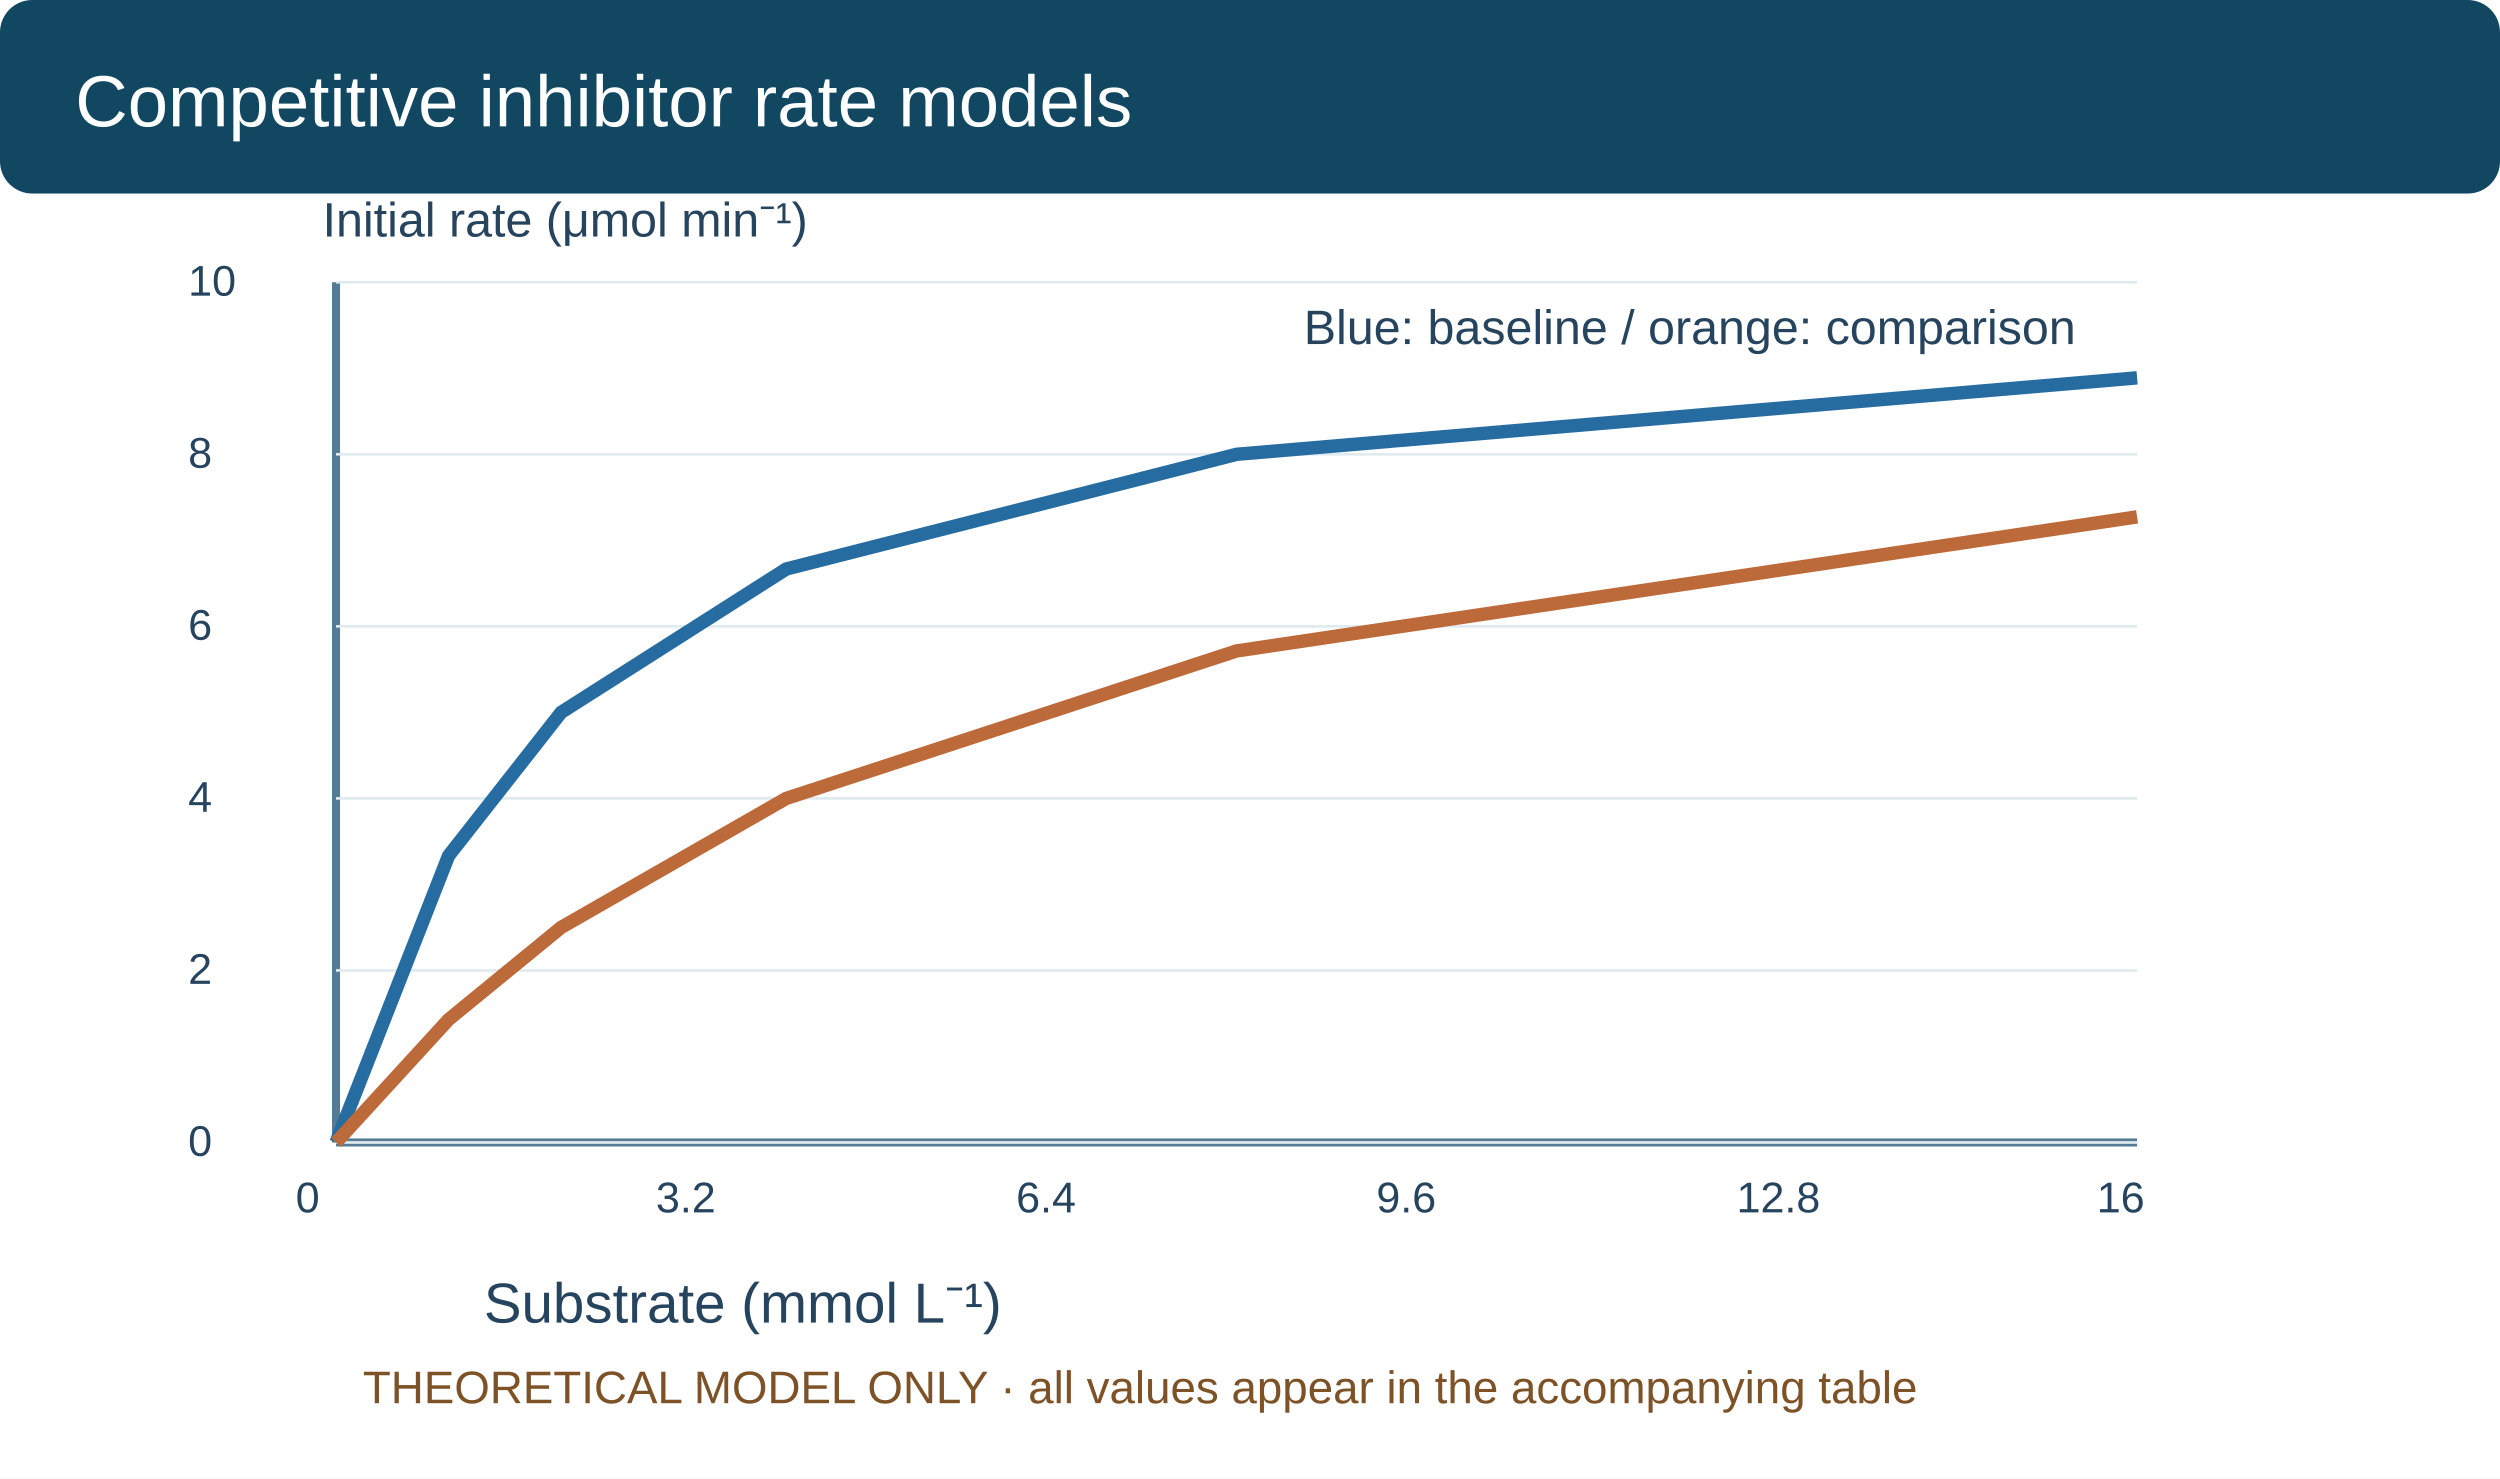
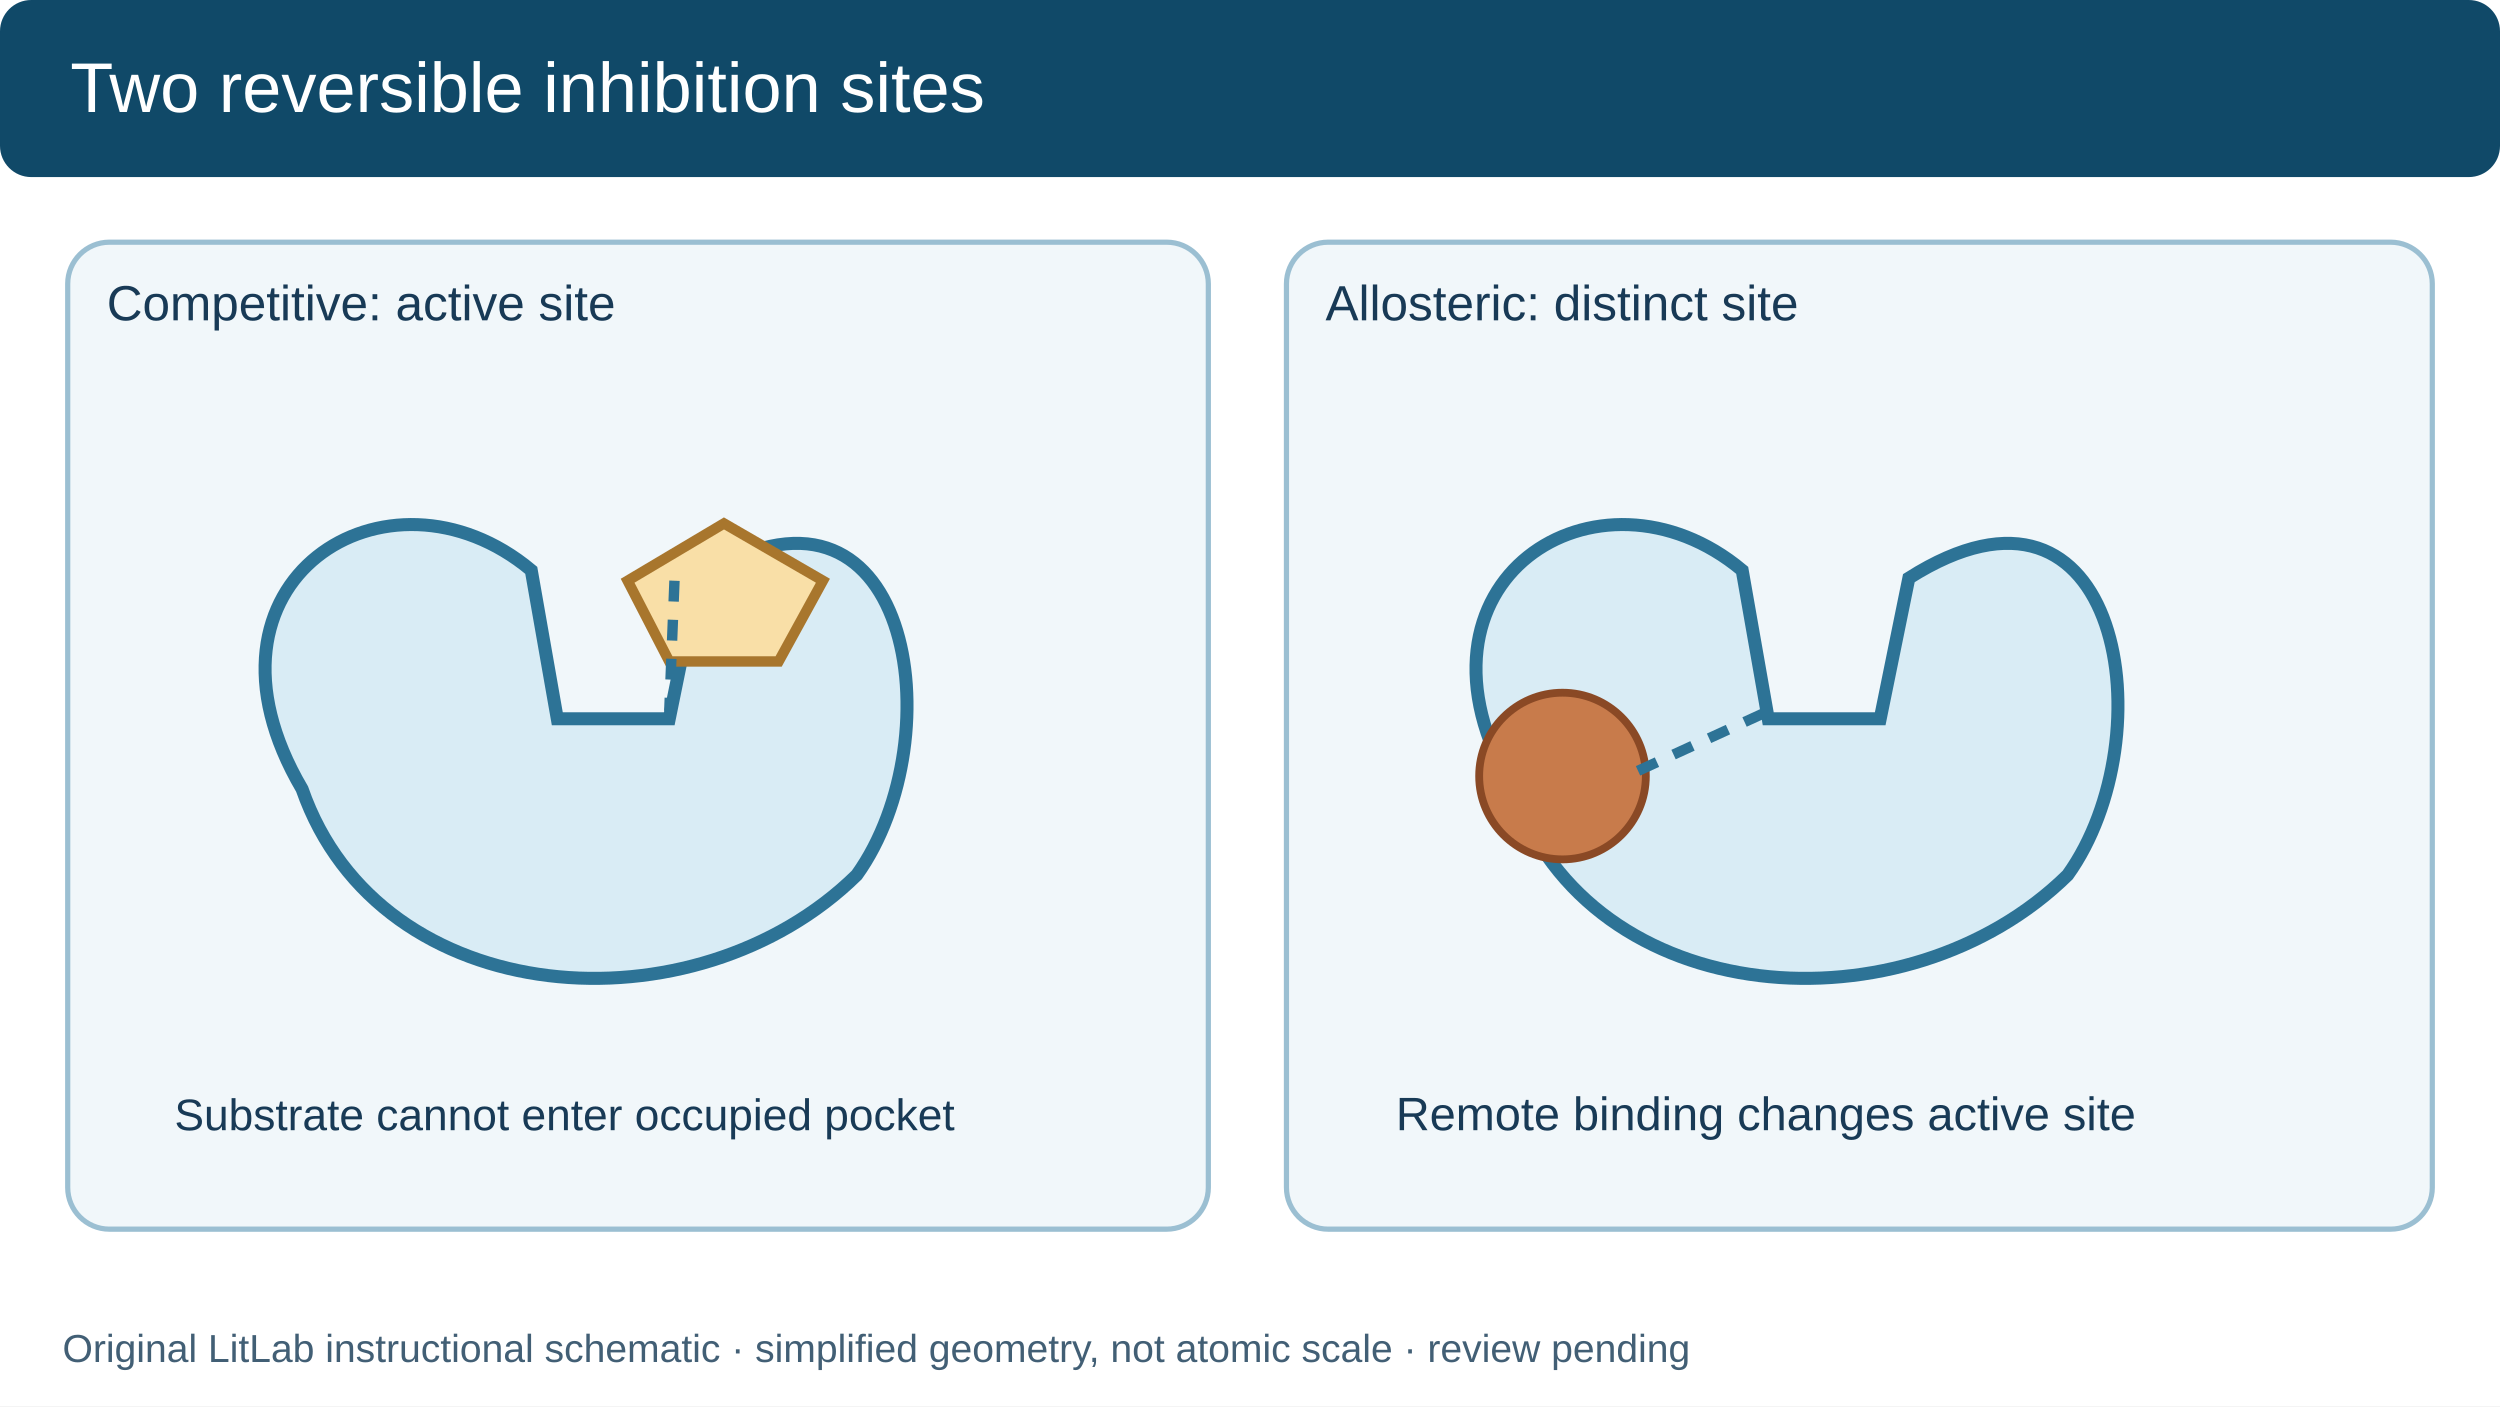
- <svg xmlns="http://www.w3.org/2000/svg" viewBox="0 0 930 550" role="img">
-   <rect width="930" height="550" fill="#fff" />
-   <rect width="930" height="72" rx="12" fill="#114761" />
-   <text x="28" y="47" fill="#fff" font-size="27" font-family="Arial,sans-serif">Competitive inhibitor rate models</text>
-   <line x1="125" y1="105" x2="125" y2="425" stroke="#557b94" stroke-width="3" />
-   <line x1="125" y1="425" x2="795" y2="425" stroke="#557b94" stroke-width="3" />
-   <line x1="125" y1="425" x2="795" y2="425" stroke="#dfebef" stroke-width="1" />
-   <text x="70" y="430" fill="#27445f" font-size="16" font-family="Arial,sans-serif">0</text>
-   <line x1="125" y1="361" x2="795" y2="361" stroke="#dfebef" stroke-width="1" />
-   <text x="70" y="366" fill="#27445f" font-size="16" font-family="Arial,sans-serif">2</text>
-   <line x1="125" y1="297" x2="795" y2="297" stroke="#dfebef" stroke-width="1" />
-   <text x="70" y="302" fill="#27445f" font-size="16" font-family="Arial,sans-serif">4</text>
-   <line x1="125" y1="233" x2="795" y2="233" stroke="#dfebef" stroke-width="1" />
-   <text x="70" y="238" fill="#27445f" font-size="16" font-family="Arial,sans-serif">6</text>
-   <line x1="125" y1="169" x2="795" y2="169" stroke="#dfebef" stroke-width="1" />
-   <text x="70" y="174" fill="#27445f" font-size="16" font-family="Arial,sans-serif">8</text>
-   <line x1="125" y1="105" x2="795" y2="105" stroke="#dfebef" stroke-width="1" />
-   <text x="70" y="110" fill="#27445f" font-size="16" font-family="Arial,sans-serif">10</text>
-   <text x="110" y="451" fill="#27445f" font-size="16" font-family="Arial,sans-serif">0</text>
-   <text x="244" y="451" fill="#27445f" font-size="16" font-family="Arial,sans-serif">3.2</text>
-   <text x="378" y="451" fill="#27445f" font-size="16" font-family="Arial,sans-serif">6.4</text>
-   <text x="512" y="451" fill="#27445f" font-size="16" font-family="Arial,sans-serif">9.6</text>
-   <text x="646" y="451" fill="#27445f" font-size="16" font-family="Arial,sans-serif">12.8</text>
-   <text x="780" y="451" fill="#27445f" font-size="16" font-family="Arial,sans-serif">16</text>
-   <polyline fill="none" stroke="#266ca0" stroke-width="5" points="125,425 166.875,318.344 208.75,265 292.5,211.656 460,169 795,140.552" />
-   <polyline fill="none" stroke="#bd6a3b" stroke-width="5" points="125,425 166.875,379.272 208.75,345 292.5,297 460,242.152 795,192.264" />
-   <text x="180" y="492" fill="#27445f" font-size="21" font-family="Arial,sans-serif">Substrate (mmol L⁻¹)</text>
-   <text x="120" y="88" fill="#27445f" font-size="18" font-family="Arial,sans-serif">Initial rate (μmol min⁻¹)</text>
-   <text x="135" y="522" fill="#7e5227" font-size="17" font-family="Arial,sans-serif">THEORETICAL MODEL ONLY · all values appear in the accompanying table</text>
-   <text x="485" y="128" fill="#27445f" font-size="18" font-family="Arial,sans-serif">Blue: baseline / orange: comparison</text>
+ <svg xmlns="http://www.w3.org/2000/svg" role="img" viewBox="0 0 960 540">
+   <rect width="960" height="540" fill="#fff" />
+   <rect width="960" height="68" rx="12" fill="#104968" />
+   <text x="27" y="43" font-family="Arial,sans-serif" font-size="27" fill="#fff">Two reversible inhibition sites</text>
+   <rect x="26" y="93" width="438" height="379" rx="16" fill="#f1f7fa" stroke="#9bbfd2" stroke-width="2" />
+   <text x="41" y="123" font-family="Arial,sans-serif" font-size="19" fill="#183a56">Competitive: active site</text>
+   <rect x="494" y="93" width="440" height="379" rx="16" fill="#f1f7fa" stroke="#9bbfd2" stroke-width="2" />
+   <text x="509" y="123" font-family="Arial,sans-serif" font-size="19" fill="#183a56">Allosteric: distinct site</text>
+   <path d="M116 303 C69 223 149 173 204 219 L214 276 L257 276 L268 222 C350 170 367 283 329 336 C267 397 146 389 116 303 Z" fill="#d9ecf5" stroke="#2d7396" stroke-width="5" />
+   <path d="M241 223 L278 201 L316 223 L299 254 L257 254 Z" fill="#f9dfa7" stroke="#a8762d" stroke-width="4" />
+   <line x1="259" y1="223" x2="257" y2="273" stroke="#2d7396" stroke-width="4" stroke-dasharray="8 7" />
+   <text x="67" y="434" font-family="Arial,sans-serif" font-size="17" fill="#183a56">Substrate cannot enter occupied pocket</text>
+   <path d="M581 303 C534 223 614 173 669 219 L679 276 L722 276 L733 222 C815 170 832 283 794 336 C732 397 611 389 581 303 Z" fill="#d9ecf5" stroke="#2d7396" stroke-width="5" />
+   <circle cx="600" cy="298" r="32" fill="#c87b4b" stroke="#8a4925" stroke-width="3" />
+   <line x1="629" y1="296" x2="677" y2="274" stroke="#2d7396" stroke-width="4" stroke-dasharray="8 7" />
+   <text x="536" y="434" font-family="Arial,sans-serif" font-size="18" fill="#183a56">Remote binding changes active site</text>
+   <text x="24" y="523" font-family="Arial,sans-serif" font-size="15" fill="#425f75">Original LitLab instructional schematic · simplified geometry, not atomic scale · review pending</text>
</svg>
